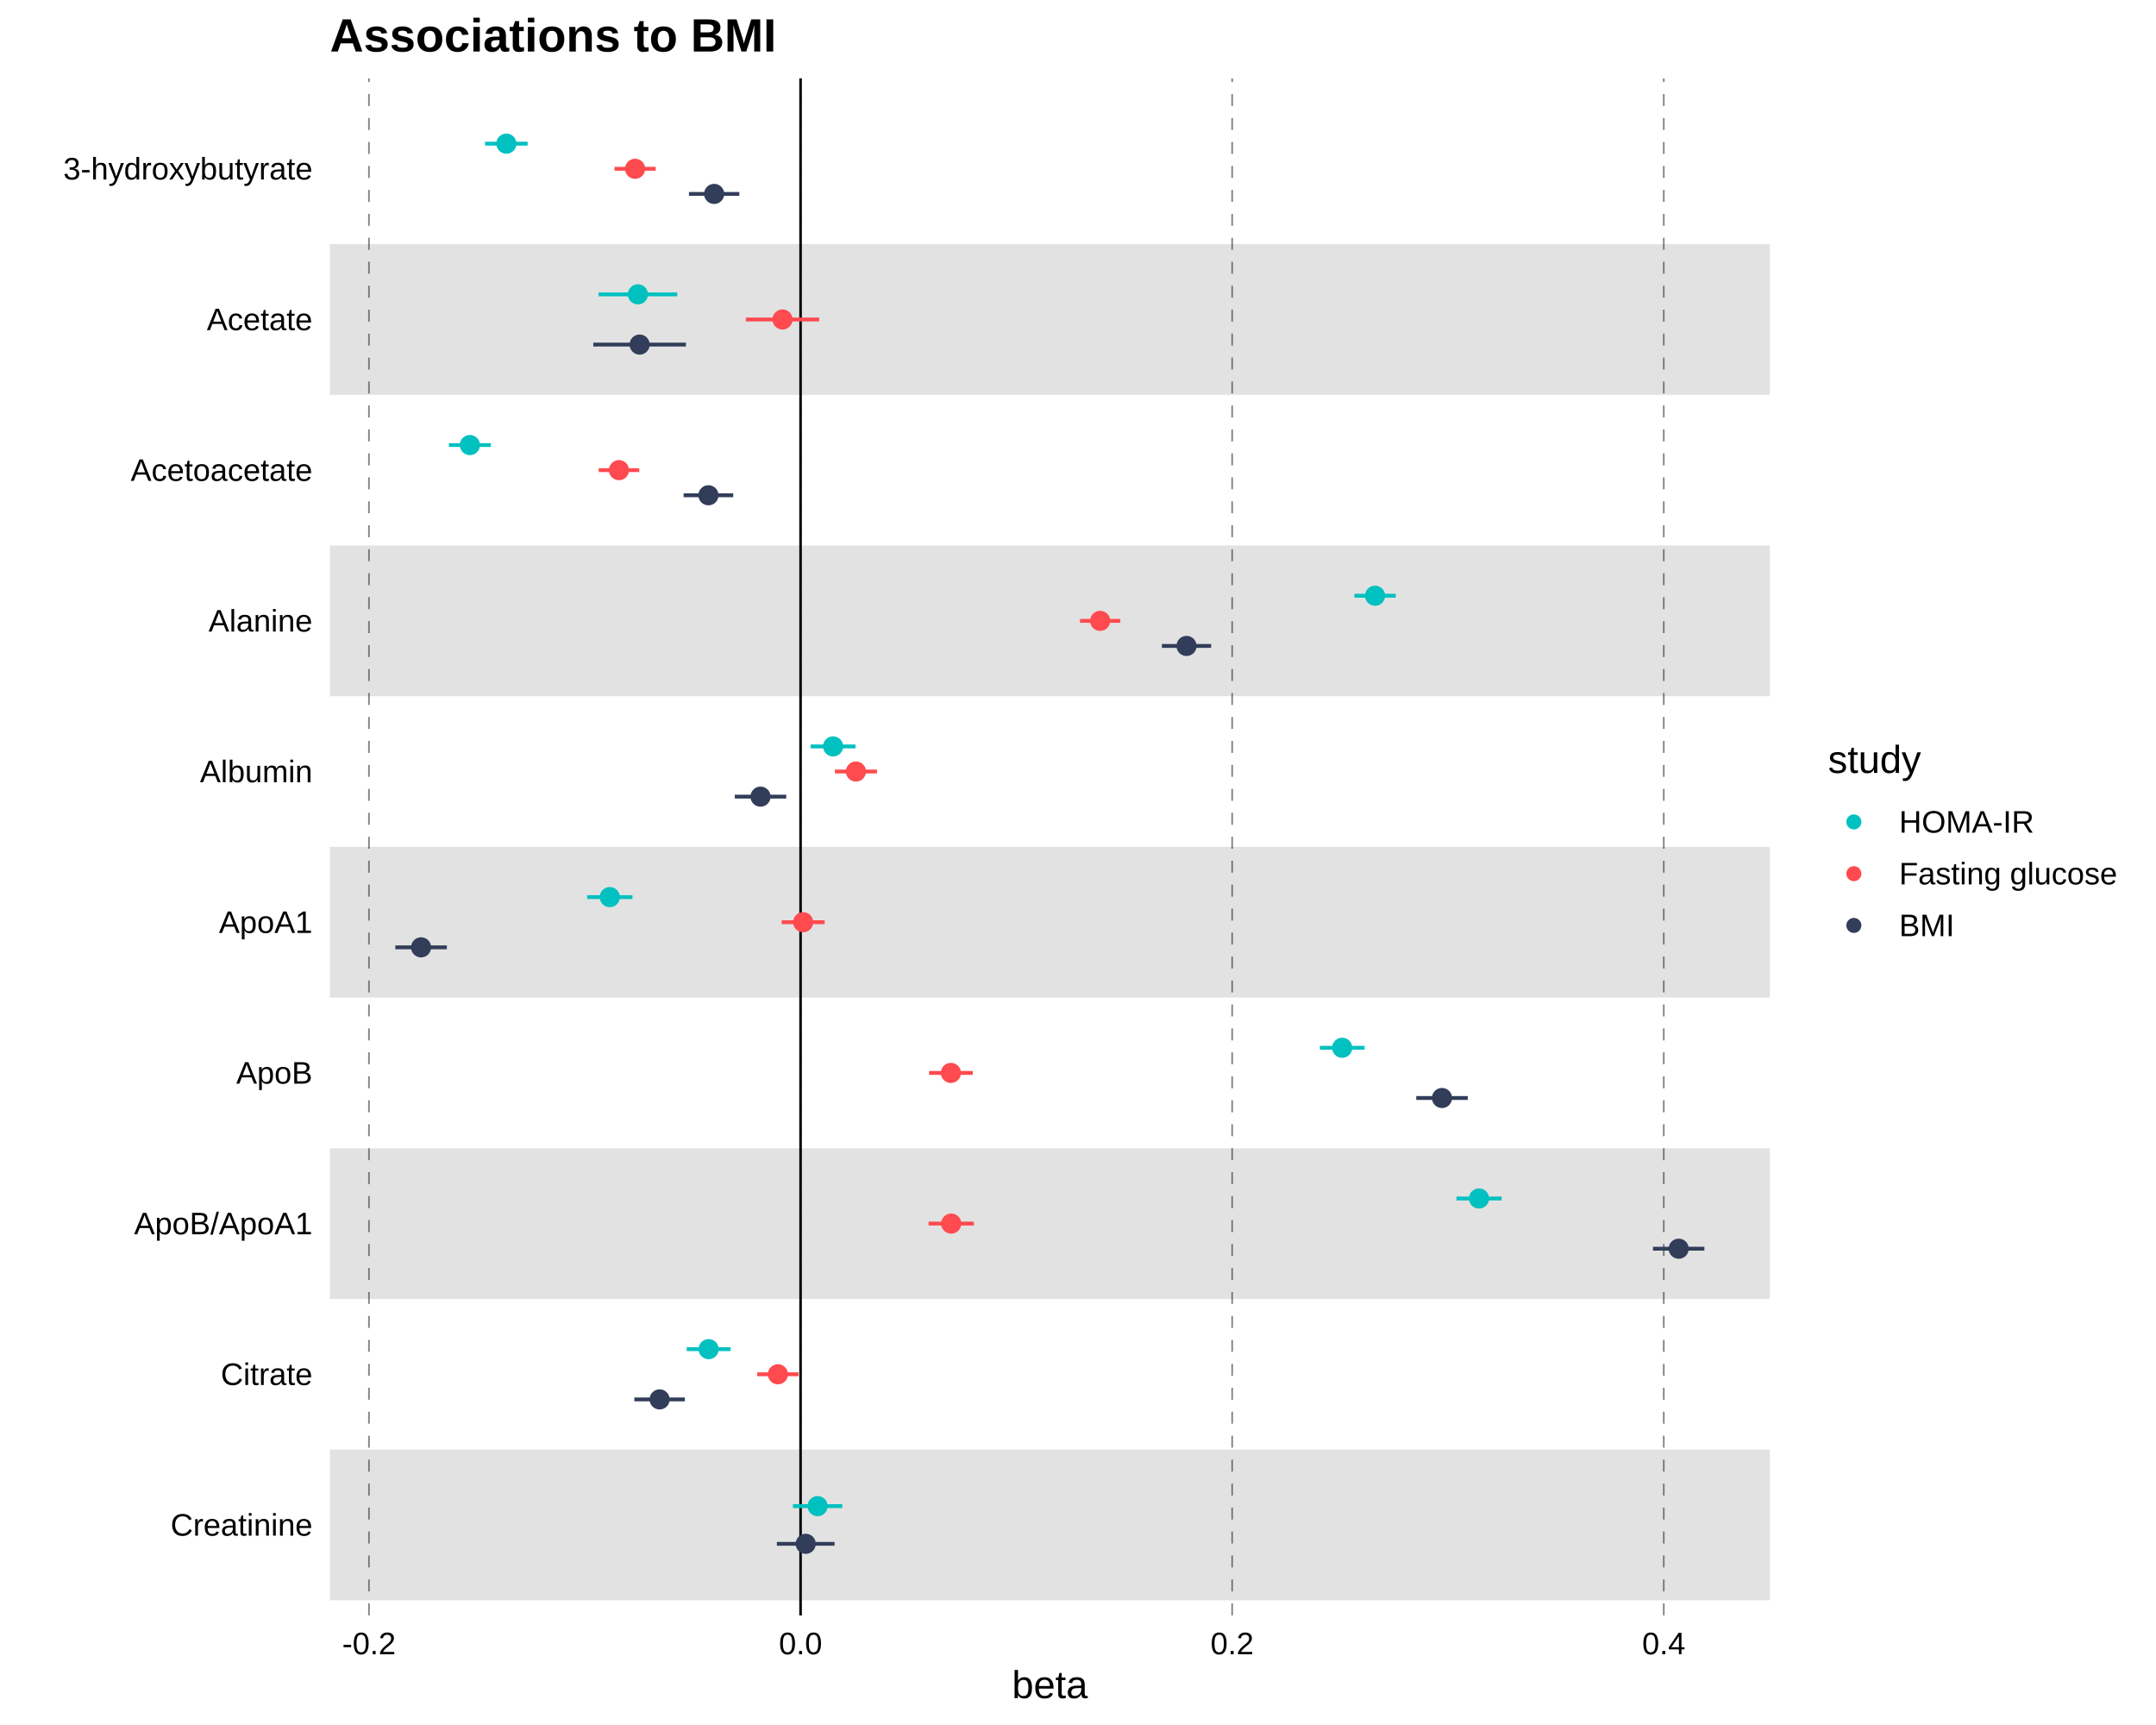
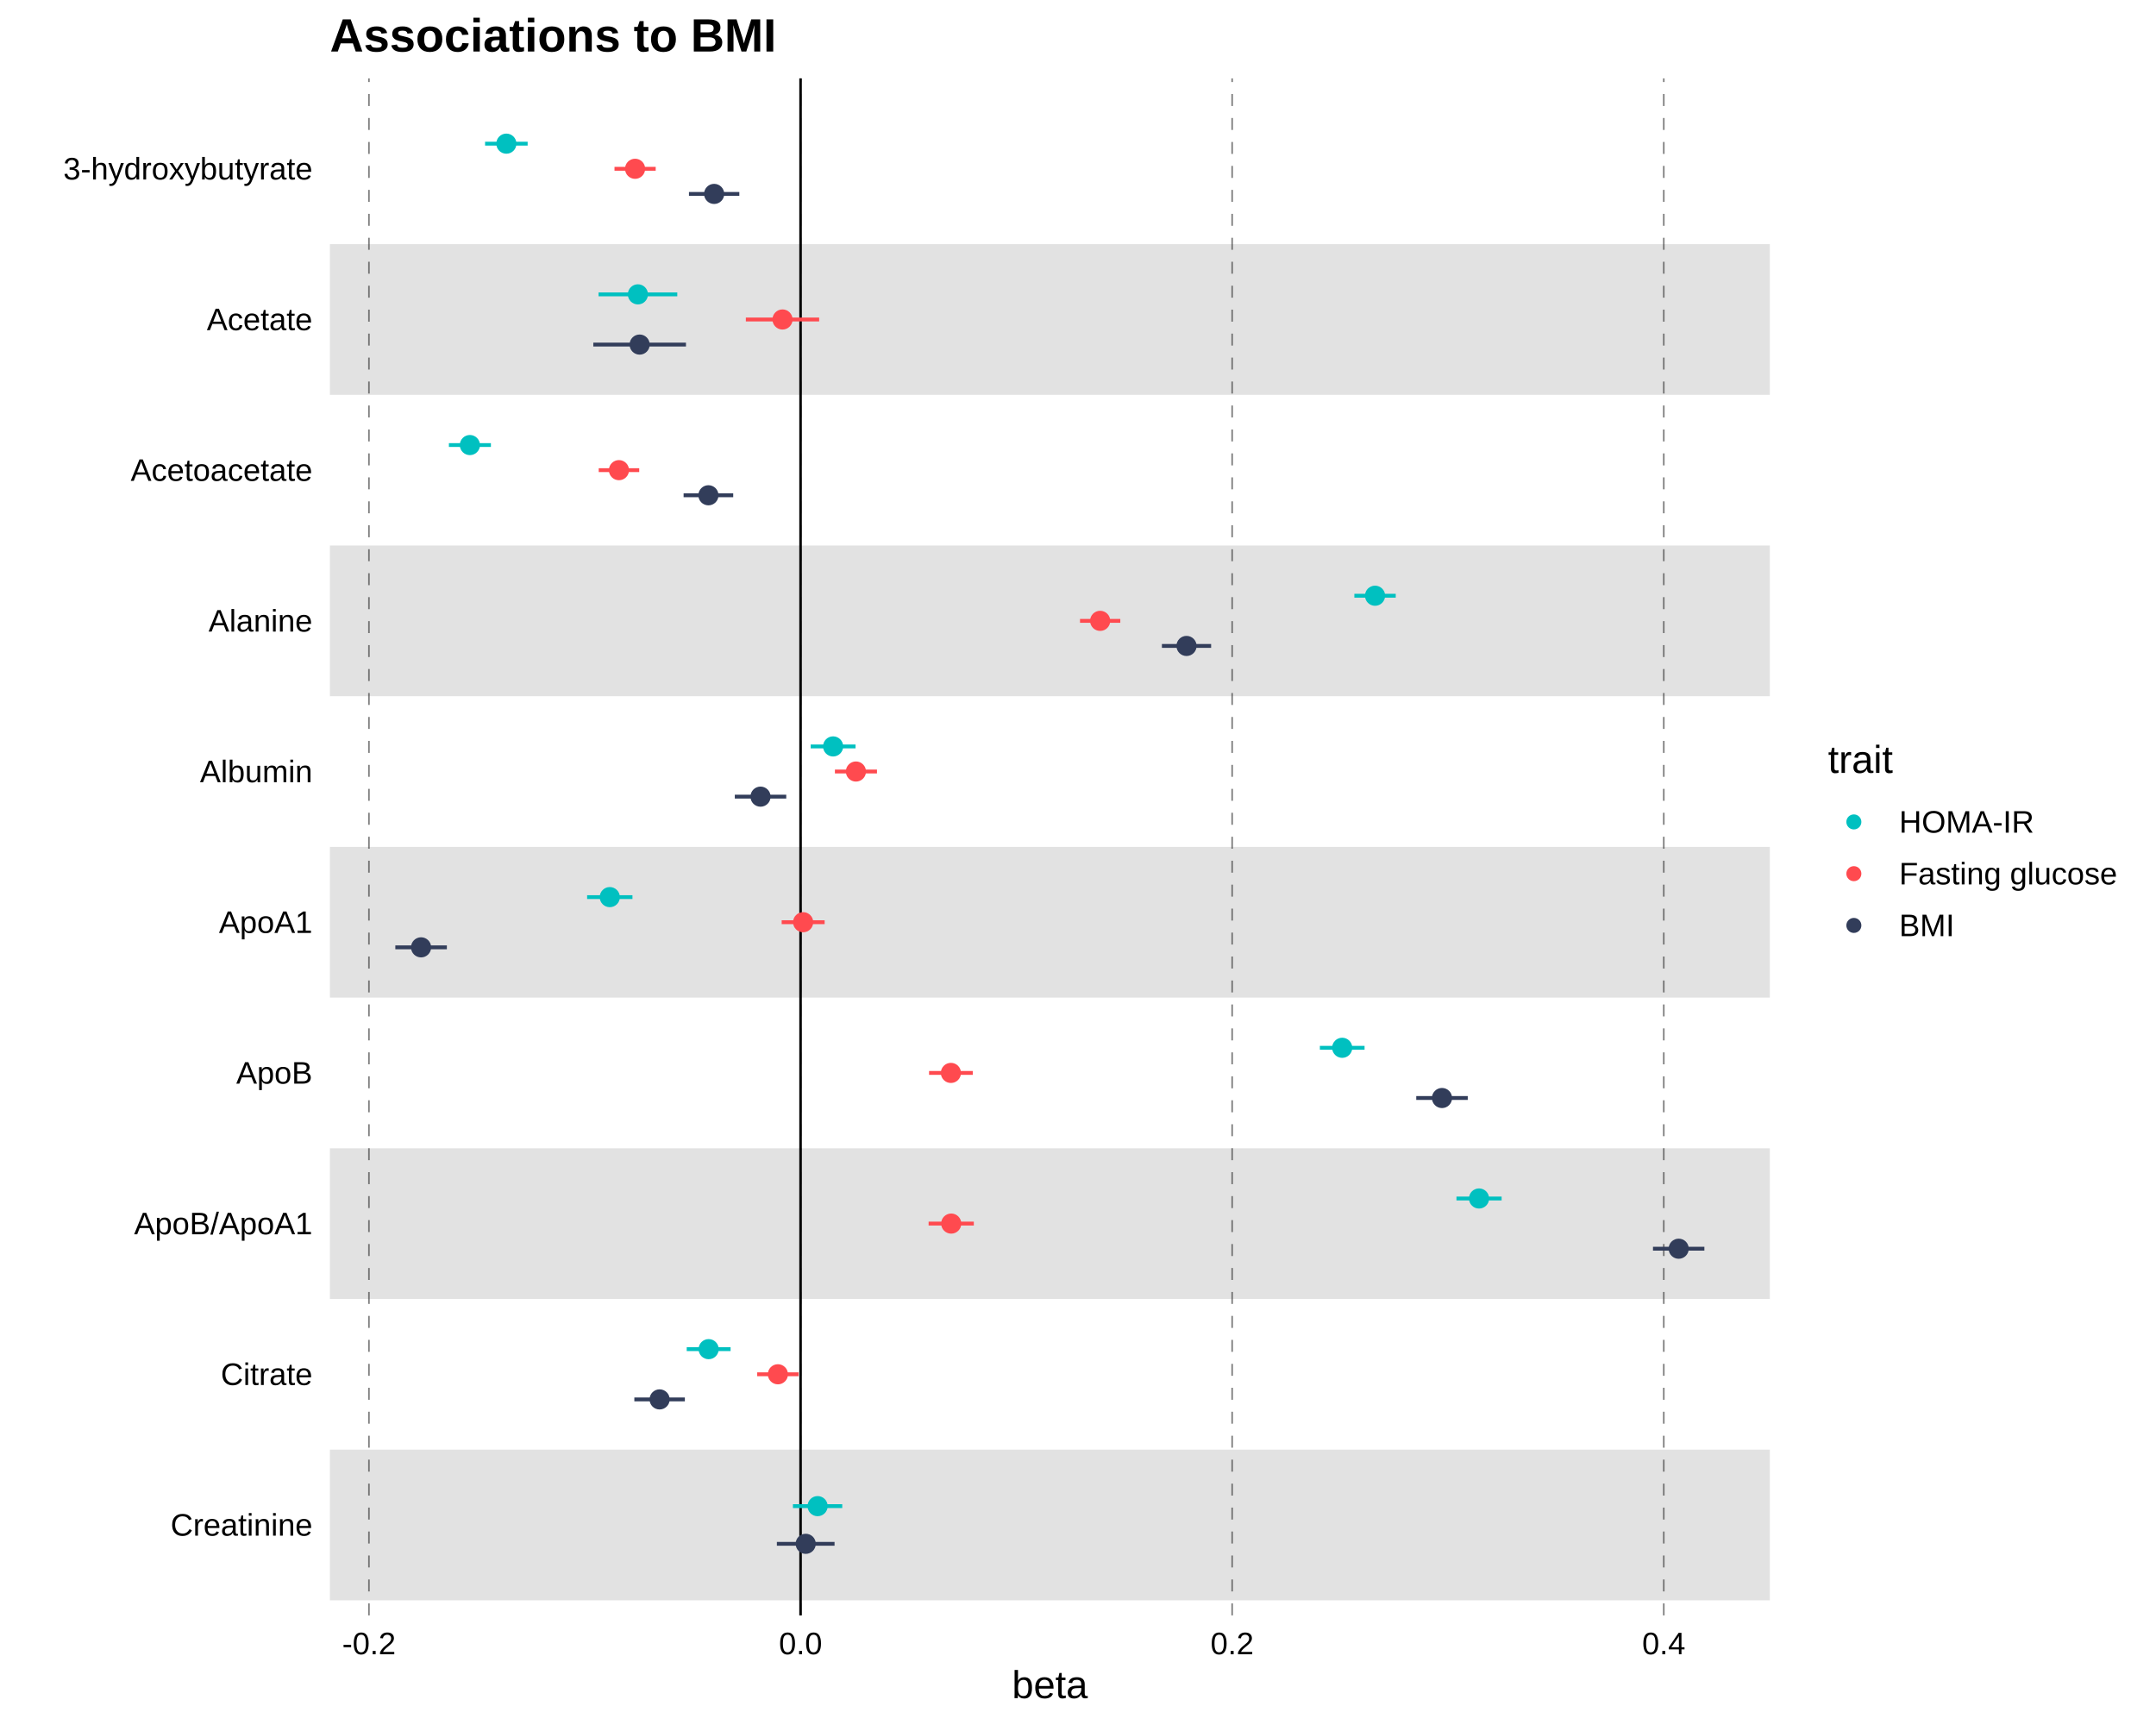
<svg xmlns="http://www.w3.org/2000/svg" viewBox="0 0 720.00 576.00">
  <defs>
    <style type="text/css">
    line, polyline, polygon, path, rect, circle {
      fill: none;
      stroke: #000000;
      stroke-linecap: round;
      stroke-linejoin: round;
      stroke-miterlimit: 10.00;
    }
  </style>
  </defs>
  <rect width="100%" height="100%" style="stroke: none; fill: #FFFFFF;" />
  <defs>
    <clipPath id="cpMTEwLjE3fDU5MS4wNHw1MzkuNDB8MjYuMTc=">
      <rect x="110.17" y="26.17" width="480.87" height="513.23" />
    </clipPath>
  </defs>
  <rect x="110.17" y="26.17" width="480.87" height="513.23" style="stroke-width: 0.75; stroke: none;" clip-path="url(#cpMTEwLjE3fDU5MS4wNHw1MzkuNDB8MjYuMTc=)" />
  <polyline points="123.21,539.40 123.21,26.17 " style="stroke-width: 0.53; stroke: #7F7F7F; stroke-dasharray: 4.00,4.00; stroke-linecap: butt;" clip-path="url(#cpMTEwLjE3fDU5MS4wNHw1MzkuNDB8MjYuMTc=)" />
  <polyline points="267.35,539.40 267.35,26.17 " style="stroke-width: 0.53; stroke: #7F7F7F; stroke-dasharray: 4.00,4.00; stroke-linecap: butt;" clip-path="url(#cpMTEwLjE3fDU5MS4wNHw1MzkuNDB8MjYuMTc=)" />
  <polyline points="411.48,539.40 411.48,26.17 " style="stroke-width: 0.53; stroke: #7F7F7F; stroke-dasharray: 4.00,4.00; stroke-linecap: butt;" clip-path="url(#cpMTEwLjE3fDU5MS4wNHw1MzkuNDB8MjYuMTc=)" />
  <polyline points="555.62,539.40 555.62,26.17 " style="stroke-width: 0.53; stroke: #7F7F7F; stroke-dasharray: 4.00,4.00; stroke-linecap: butt;" clip-path="url(#cpMTEwLjE3fDU5MS4wNHw1MzkuNDB8MjYuMTc=)" />
  <rect x="110.17" y="484.05" width="480.87" height="50.32" style="stroke-width: nan; stroke: none; stroke-linecap: butt; fill: #222222; fill-opacity: 0.13;" clip-path="url(#cpMTEwLjE3fDU5MS4wNHw1MzkuNDB8MjYuMTc=)" />
  <rect x="110.17" y="433.73" width="480.87" height="50.32" style="stroke-width: nan; stroke: none; stroke-linecap: butt;" clip-path="url(#cpMTEwLjE3fDU5MS4wNHw1MzkuNDB8MjYuMTc=)" />
  <rect x="110.17" y="383.42" width="480.87" height="50.32" style="stroke-width: nan; stroke: none; stroke-linecap: butt; fill: #222222; fill-opacity: 0.13;" clip-path="url(#cpMTEwLjE3fDU5MS4wNHw1MzkuNDB8MjYuMTc=)" />
  <rect x="110.17" y="333.10" width="480.87" height="50.32" style="stroke-width: nan; stroke: none; stroke-linecap: butt;" clip-path="url(#cpMTEwLjE3fDU5MS4wNHw1MzkuNDB8MjYuMTc=)" />
  <rect x="110.17" y="282.78" width="480.87" height="50.32" style="stroke-width: nan; stroke: none; stroke-linecap: butt; fill: #222222; fill-opacity: 0.13;" clip-path="url(#cpMTEwLjE3fDU5MS4wNHw1MzkuNDB8MjYuMTc=)" />
  <rect x="110.17" y="232.47" width="480.87" height="50.32" style="stroke-width: nan; stroke: none; stroke-linecap: butt;" clip-path="url(#cpMTEwLjE3fDU5MS4wNHw1MzkuNDB8MjYuMTc=)" />
  <rect x="110.17" y="182.15" width="480.87" height="50.32" style="stroke-width: nan; stroke: none; stroke-linecap: butt; fill: #222222; fill-opacity: 0.13;" clip-path="url(#cpMTEwLjE3fDU5MS4wNHw1MzkuNDB8MjYuMTc=)" />
  <rect x="110.17" y="131.83" width="480.87" height="50.32" style="stroke-width: nan; stroke: none; stroke-linecap: butt;" clip-path="url(#cpMTEwLjE3fDU5MS4wNHw1MzkuNDB8MjYuMTc=)" />
  <rect x="110.17" y="81.52" width="480.87" height="50.32" style="stroke-width: nan; stroke: none; stroke-linecap: butt; fill: #222222; fill-opacity: 0.13;" clip-path="url(#cpMTEwLjE3fDU5MS4wNHw1MzkuNDB8MjYuMTc=)" />
  <rect x="110.17" y="31.20" width="480.87" height="50.32" style="stroke-width: nan; stroke: none; stroke-linecap: butt;" clip-path="url(#cpMTEwLjE3fDU5MS4wNHw1MzkuNDB8MjYuMTc=)" />
  <line x1="267.35" y1="539.40" x2="267.35" y2="26.17" style="stroke-width: 0.85; stroke-linecap: butt;" clip-path="url(#cpMTEwLjE3fDU5MS4wNHw1MzkuNDB8MjYuMTc=)" />
  <line x1="264.80" y1="502.92" x2="281.27" y2="502.92" style="stroke-width: 1.28; stroke: #00C0C0; stroke-linecap: butt;" clip-path="url(#cpMTEwLjE3fDU5MS4wNHw1MzkuNDB8MjYuMTc=)" />
  <line x1="259.44" y1="515.50" x2="278.70" y2="515.50" style="stroke-width: 1.28; stroke: #323D5A; stroke-linecap: butt;" clip-path="url(#cpMTEwLjE3fDU5MS4wNHw1MzkuNDB8MjYuMTc=)" />
  <line x1="229.33" y1="450.50" x2="243.98" y2="450.50" style="stroke-width: 1.28; stroke: #00C0C0; stroke-linecap: butt;" clip-path="url(#cpMTEwLjE3fDU5MS4wNHw1MzkuNDB8MjYuMTc=)" />
  <line x1="252.87" y1="458.89" x2="266.69" y2="458.89" style="stroke-width: 1.28; stroke: #FF4A4F; stroke-linecap: butt;" clip-path="url(#cpMTEwLjE3fDU5MS4wNHw1MzkuNDB8MjYuMTc=)" />
  <line x1="211.84" y1="467.28" x2="228.71" y2="467.28" style="stroke-width: 1.28; stroke: #323D5A; stroke-linecap: butt;" clip-path="url(#cpMTEwLjE3fDU5MS4wNHw1MzkuNDB8MjYuMTc=)" />
  <line x1="486.39" y1="400.19" x2="501.47" y2="400.19" style="stroke-width: 1.28; stroke: #00C0C0; stroke-linecap: butt;" clip-path="url(#cpMTEwLjE3fDU5MS4wNHw1MzkuNDB8MjYuMTc=)" />
  <line x1="310.11" y1="408.57" x2="325.21" y2="408.57" style="stroke-width: 1.28; stroke: #FF4A4F; stroke-linecap: butt;" clip-path="url(#cpMTEwLjE3fDU5MS4wNHw1MzkuNDB8MjYuMTc=)" />
  <line x1="552.02" y1="416.96" x2="569.18" y2="416.96" style="stroke-width: 1.28; stroke: #323D5A; stroke-linecap: butt;" clip-path="url(#cpMTEwLjE3fDU5MS4wNHw1MzkuNDB8MjYuMTc=)" />
  <line x1="440.77" y1="349.87" x2="455.70" y2="349.87" style="stroke-width: 1.28; stroke: #00C0C0; stroke-linecap: butt;" clip-path="url(#cpMTEwLjE3fDU5MS4wNHw1MzkuNDB8MjYuMTc=)" />
  <line x1="310.26" y1="358.26" x2="324.86" y2="358.26" style="stroke-width: 1.28; stroke: #FF4A4F; stroke-linecap: butt;" clip-path="url(#cpMTEwLjE3fDU5MS4wNHw1MzkuNDB8MjYuMTc=)" />
  <line x1="472.96" y1="366.64" x2="490.16" y2="366.64" style="stroke-width: 1.28; stroke: #323D5A; stroke-linecap: butt;" clip-path="url(#cpMTEwLjE3fDU5MS4wNHw1MzkuNDB8MjYuMTc=)" />
  <line x1="196.07" y1="299.56" x2="211.21" y2="299.56" style="stroke-width: 1.28; stroke: #00C0C0; stroke-linecap: butt;" clip-path="url(#cpMTEwLjE3fDU5MS4wNHw1MzkuNDB8MjYuMTc=)" />
  <line x1="261.04" y1="307.94" x2="275.39" y2="307.94" style="stroke-width: 1.28; stroke: #FF4A4F; stroke-linecap: butt;" clip-path="url(#cpMTEwLjE3fDU5MS4wNHw1MzkuNDB8MjYuMTc=)" />
  <line x1="132.02" y1="316.33" x2="149.23" y2="316.33" style="stroke-width: 1.28; stroke: #323D5A; stroke-linecap: butt;" clip-path="url(#cpMTEwLjE3fDU5MS4wNHw1MzkuNDB8MjYuMTc=)" />
  <line x1="270.73" y1="249.24" x2="285.71" y2="249.24" style="stroke-width: 1.28; stroke: #00C0C0; stroke-linecap: butt;" clip-path="url(#cpMTEwLjE3fDU5MS4wNHw1MzkuNDB8MjYuMTc=)" />
  <line x1="278.82" y1="257.62" x2="292.87" y2="257.62" style="stroke-width: 1.28; stroke: #FF4A4F; stroke-linecap: butt;" clip-path="url(#cpMTEwLjE3fDU5MS4wNHw1MzkuNDB8MjYuMTc=)" />
  <line x1="245.39" y1="266.01" x2="262.57" y2="266.01" style="stroke-width: 1.28; stroke: #323D5A; stroke-linecap: butt;" clip-path="url(#cpMTEwLjE3fDU5MS4wNHw1MzkuNDB8MjYuMTc=)" />
  <line x1="452.29" y1="198.92" x2="466.11" y2="198.92" style="stroke-width: 1.28; stroke: #00C0C0; stroke-linecap: butt;" clip-path="url(#cpMTEwLjE3fDU5MS4wNHw1MzkuNDB8MjYuMTc=)" />
  <line x1="360.67" y1="207.31" x2="374.13" y2="207.31" style="stroke-width: 1.28; stroke: #FF4A4F; stroke-linecap: butt;" clip-path="url(#cpMTEwLjE3fDU5MS4wNHw1MzkuNDB8MjYuMTc=)" />
  <line x1="388.02" y1="215.69" x2="404.46" y2="215.69" style="stroke-width: 1.28; stroke: #323D5A; stroke-linecap: butt;" clip-path="url(#cpMTEwLjE3fDU5MS4wNHw1MzkuNDB8MjYuMTc=)" />
  <line x1="149.91" y1="148.61" x2="163.94" y2="148.61" style="stroke-width: 1.28; stroke: #00C0C0; stroke-linecap: butt;" clip-path="url(#cpMTEwLjE3fDU5MS4wNHw1MzkuNDB8MjYuMTc=)" />
  <line x1="199.94" y1="156.99" x2="213.47" y2="156.99" style="stroke-width: 1.28; stroke: #FF4A4F; stroke-linecap: butt;" clip-path="url(#cpMTEwLjE3fDU5MS4wNHw1MzkuNDB8MjYuMTc=)" />
  <line x1="228.29" y1="165.38" x2="244.86" y2="165.38" style="stroke-width: 1.28; stroke: #323D5A; stroke-linecap: butt;" clip-path="url(#cpMTEwLjE3fDU5MS4wNHw1MzkuNDB8MjYuMTc=)" />
  <line x1="199.89" y1="98.29" x2="226.18" y2="98.29" style="stroke-width: 1.28; stroke: #00C0C0; stroke-linecap: butt;" clip-path="url(#cpMTEwLjE3fDU5MS4wNHw1MzkuNDB8MjYuMTc=)" />
  <line x1="249.08" y1="106.68" x2="273.56" y2="106.68" style="stroke-width: 1.28; stroke: #FF4A4F; stroke-linecap: butt;" clip-path="url(#cpMTEwLjE3fDU5MS4wNHw1MzkuNDB8MjYuMTc=)" />
  <line x1="198.14" y1="115.06" x2="229.08" y2="115.06" style="stroke-width: 1.28; stroke: #323D5A; stroke-linecap: butt;" clip-path="url(#cpMTEwLjE3fDU5MS4wNHw1MzkuNDB8MjYuMTc=)" />
  <line x1="161.99" y1="47.97" x2="176.21" y2="47.97" style="stroke-width: 1.28; stroke: #00C0C0; stroke-linecap: butt;" clip-path="url(#cpMTEwLjE3fDU5MS4wNHw1MzkuNDB8MjYuMTc=)" />
  <line x1="205.21" y1="56.36" x2="218.97" y2="56.36" style="stroke-width: 1.28; stroke: #FF4A4F; stroke-linecap: butt;" clip-path="url(#cpMTEwLjE3fDU5MS4wNHw1MzkuNDB8MjYuMTc=)" />
  <line x1="230.08" y1="64.75" x2="246.90" y2="64.75" style="stroke-width: 1.28; stroke: #323D5A; stroke-linecap: butt;" clip-path="url(#cpMTEwLjE3fDU5MS4wNHw1MzkuNDB8MjYuMTc=)" />
  <circle cx="273.04" cy="502.92" r="1.99pt" style="stroke-width: 1.42; stroke: #00C0C0; fill: #00C0C0;" clip-path="url(#cpMTEwLjE3fDU5MS4wNHw1MzkuNDB8MjYuMTc=)" />
  <circle cx="269.07" cy="515.50" r="1.99pt" style="stroke-width: 1.42; stroke: #323D5A; fill: #323D5A;" clip-path="url(#cpMTEwLjE3fDU5MS4wNHw1MzkuNDB8MjYuMTc=)" />
  <circle cx="236.65" cy="450.50" r="1.99pt" style="stroke-width: 1.42; stroke: #00C0C0; fill: #00C0C0;" clip-path="url(#cpMTEwLjE3fDU5MS4wNHw1MzkuNDB8MjYuMTc=)" />
  <circle cx="259.78" cy="458.89" r="1.99pt" style="stroke-width: 1.42; stroke: #FF4A4F; fill: #FF4A4F;" clip-path="url(#cpMTEwLjE3fDU5MS4wNHw1MzkuNDB8MjYuMTc=)" />
  <circle cx="220.28" cy="467.28" r="1.99pt" style="stroke-width: 1.42; stroke: #323D5A; fill: #323D5A;" clip-path="url(#cpMTEwLjE3fDU5MS4wNHw1MzkuNDB8MjYuMTc=)" />
  <circle cx="493.93" cy="400.19" r="1.99pt" style="stroke-width: 1.42; stroke: #00C0C0; fill: #00C0C0;" clip-path="url(#cpMTEwLjE3fDU5MS4wNHw1MzkuNDB8MjYuMTc=)" />
  <circle cx="317.66" cy="408.57" r="1.99pt" style="stroke-width: 1.42; stroke: #FF4A4F; fill: #FF4A4F;" clip-path="url(#cpMTEwLjE3fDU5MS4wNHw1MzkuNDB8MjYuMTc=)" />
  <circle cx="560.60" cy="416.96" r="1.99pt" style="stroke-width: 1.42; stroke: #323D5A; fill: #323D5A;" clip-path="url(#cpMTEwLjE3fDU5MS4wNHw1MzkuNDB8MjYuMTc=)" />
  <circle cx="448.23" cy="349.87" r="1.99pt" style="stroke-width: 1.42; stroke: #00C0C0; fill: #00C0C0;" clip-path="url(#cpMTEwLjE3fDU5MS4wNHw1MzkuNDB8MjYuMTc=)" />
  <circle cx="317.56" cy="358.26" r="1.99pt" style="stroke-width: 1.42; stroke: #FF4A4F; fill: #FF4A4F;" clip-path="url(#cpMTEwLjE3fDU5MS4wNHw1MzkuNDB8MjYuMTc=)" />
  <circle cx="481.56" cy="366.64" r="1.99pt" style="stroke-width: 1.42; stroke: #323D5A; fill: #323D5A;" clip-path="url(#cpMTEwLjE3fDU5MS4wNHw1MzkuNDB8MjYuMTc=)" />
  <circle cx="203.64" cy="299.56" r="1.99pt" style="stroke-width: 1.42; stroke: #00C0C0; fill: #00C0C0;" clip-path="url(#cpMTEwLjE3fDU5MS4wNHw1MzkuNDB8MjYuMTc=)" />
  <circle cx="268.21" cy="307.94" r="1.99pt" style="stroke-width: 1.42; stroke: #FF4A4F; fill: #FF4A4F;" clip-path="url(#cpMTEwLjE3fDU5MS4wNHw1MzkuNDB8MjYuMTc=)" />
  <circle cx="140.62" cy="316.33" r="1.99pt" style="stroke-width: 1.42; stroke: #323D5A; fill: #323D5A;" clip-path="url(#cpMTEwLjE3fDU5MS4wNHw1MzkuNDB8MjYuMTc=)" />
  <circle cx="278.22" cy="249.24" r="1.99pt" style="stroke-width: 1.42; stroke: #00C0C0; fill: #00C0C0;" clip-path="url(#cpMTEwLjE3fDU5MS4wNHw1MzkuNDB8MjYuMTc=)" />
  <circle cx="285.84" cy="257.62" r="1.99pt" style="stroke-width: 1.42; stroke: #FF4A4F; fill: #FF4A4F;" clip-path="url(#cpMTEwLjE3fDU5MS4wNHw1MzkuNDB8MjYuMTc=)" />
  <circle cx="253.98" cy="266.01" r="1.99pt" style="stroke-width: 1.42; stroke: #323D5A; fill: #323D5A;" clip-path="url(#cpMTEwLjE3fDU5MS4wNHw1MzkuNDB8MjYuMTc=)" />
  <circle cx="459.20" cy="198.92" r="1.99pt" style="stroke-width: 1.42; stroke: #00C0C0; fill: #00C0C0;" clip-path="url(#cpMTEwLjE3fDU5MS4wNHw1MzkuNDB8MjYuMTc=)" />
  <circle cx="367.40" cy="207.31" r="1.99pt" style="stroke-width: 1.42; stroke: #FF4A4F; fill: #FF4A4F;" clip-path="url(#cpMTEwLjE3fDU5MS4wNHw1MzkuNDB8MjYuMTc=)" />
  <circle cx="396.24" cy="215.69" r="1.99pt" style="stroke-width: 1.42; stroke: #323D5A; fill: #323D5A;" clip-path="url(#cpMTEwLjE3fDU5MS4wNHw1MzkuNDB8MjYuMTc=)" />
  <circle cx="156.92" cy="148.61" r="1.99pt" style="stroke-width: 1.42; stroke: #00C0C0; fill: #00C0C0;" clip-path="url(#cpMTEwLjE3fDU5MS4wNHw1MzkuNDB8MjYuMTc=)" />
  <circle cx="206.70" cy="156.99" r="1.99pt" style="stroke-width: 1.42; stroke: #FF4A4F; fill: #FF4A4F;" clip-path="url(#cpMTEwLjE3fDU5MS4wNHw1MzkuNDB8MjYuMTc=)" />
  <circle cx="236.58" cy="165.38" r="1.99pt" style="stroke-width: 1.42; stroke: #323D5A; fill: #323D5A;" clip-path="url(#cpMTEwLjE3fDU5MS4wNHw1MzkuNDB8MjYuMTc=)" />
  <circle cx="213.03" cy="98.29" r="1.99pt" style="stroke-width: 1.42; stroke: #00C0C0; fill: #00C0C0;" clip-path="url(#cpMTEwLjE3fDU5MS4wNHw1MzkuNDB8MjYuMTc=)" />
  <circle cx="261.32" cy="106.68" r="1.99pt" style="stroke-width: 1.42; stroke: #FF4A4F; fill: #FF4A4F;" clip-path="url(#cpMTEwLjE3fDU5MS4wNHw1MzkuNDB8MjYuMTc=)" />
  <circle cx="213.61" cy="115.06" r="1.99pt" style="stroke-width: 1.42; stroke: #323D5A; fill: #323D5A;" clip-path="url(#cpMTEwLjE3fDU5MS4wNHw1MzkuNDB8MjYuMTc=)" />
  <circle cx="169.10" cy="47.97" r="1.99pt" style="stroke-width: 1.42; stroke: #00C0C0; fill: #00C0C0;" clip-path="url(#cpMTEwLjE3fDU5MS4wNHw1MzkuNDB8MjYuMTc=)" />
  <circle cx="212.09" cy="56.36" r="1.99pt" style="stroke-width: 1.42; stroke: #FF4A4F; fill: #FF4A4F;" clip-path="url(#cpMTEwLjE3fDU5MS4wNHw1MzkuNDB8MjYuMTc=)" />
  <circle cx="238.49" cy="64.75" r="1.99pt" style="stroke-width: 1.42; stroke: #323D5A; fill: #323D5A;" clip-path="url(#cpMTEwLjE3fDU5MS4wNHw1MzkuNDB8MjYuMTc=)" />
  <defs>
    <clipPath id="cpMC4wMHw3MjAuMDB8NTc2LjAwfDAuMDA=">
      <rect x="0.00" y="0.00" width="720.00" height="576.00" />
    </clipPath>
  </defs>
  <g clip-path="url(#cpMC4wMHw3MjAuMDB8NTc2LjAwfDAuMDA=)">
    <text x="56.96" y="512.78" style="font-size: 10.40px; font-family: Liberation Sans;" textLength="47.38px" lengthAdjust="spacingAndGlyphs">Creatinine</text>
  </g>
  <g clip-path="url(#cpMC4wMHw3MjAuMDB8NTc2LjAwfDAuMDA=)">
    <text x="73.73" y="462.47" style="font-size: 10.40px; font-family: Liberation Sans;" textLength="30.61px" lengthAdjust="spacingAndGlyphs">Citrate</text>
  </g>
  <g clip-path="url(#cpMC4wMHw3MjAuMDB8NTc2LjAwfDAuMDA=)">
    <text x="44.79" y="412.15" style="font-size: 10.40px; font-family: Liberation Sans;" textLength="59.55px" lengthAdjust="spacingAndGlyphs">ApoB/ApoA1</text>
  </g>
  <g clip-path="url(#cpMC4wMHw3MjAuMDB8NTc2LjAwfDAuMDA=)">
    <text x="78.90" y="361.84" style="font-size: 10.40px; font-family: Liberation Sans;" textLength="25.44px" lengthAdjust="spacingAndGlyphs">ApoB</text>
  </g>
  <g clip-path="url(#cpMC4wMHw3MjAuMDB8NTc2LjAwfDAuMDA=)">
    <text x="73.12" y="311.52" style="font-size: 10.40px; font-family: Liberation Sans;" textLength="31.22px" lengthAdjust="spacingAndGlyphs">ApoA1</text>
  </g>
  <g clip-path="url(#cpMC4wMHw3MjAuMDB8NTc2LjAwfDAuMDA=)">
    <text x="66.78" y="261.20" style="font-size: 10.40px; font-family: Liberation Sans;" textLength="37.56px" lengthAdjust="spacingAndGlyphs">Albumin</text>
  </g>
  <g clip-path="url(#cpMC4wMHw3MjAuMDB8NTc2LjAwfDAuMDA=)">
    <text x="69.65" y="210.89" style="font-size: 10.40px; font-family: Liberation Sans;" textLength="34.69px" lengthAdjust="spacingAndGlyphs">Alanine</text>
  </g>
  <g clip-path="url(#cpMC4wMHw3MjAuMDB8NTc2LjAwfDAuMDA=)">
    <text x="43.64" y="160.57" style="font-size: 10.40px; font-family: Liberation Sans;" textLength="60.70px" lengthAdjust="spacingAndGlyphs">Acetoacetate</text>
  </g>
  <g clip-path="url(#cpMC4wMHw3MjAuMDB8NTc2LjAwfDAuMDA=)">
    <text x="69.07" y="110.25" style="font-size: 10.40px; font-family: Liberation Sans;" textLength="35.27px" lengthAdjust="spacingAndGlyphs">Acetate</text>
  </g>
  <g clip-path="url(#cpMC4wMHw3MjAuMDB8NTc2LjAwfDAuMDA=)">
    <text x="21.14" y="59.94" style="font-size: 10.40px; font-family: Liberation Sans;" textLength="83.20px" lengthAdjust="spacingAndGlyphs">3-hydroxybutyrate</text>
  </g>
  <g clip-path="url(#cpMC4wMHw3MjAuMDB8NTc2LjAwfDAuMDA=)">
    <text x="114.26" y="552.38" style="font-size: 10.40px; font-family: Liberation Sans;" textLength="17.91px" lengthAdjust="spacingAndGlyphs">-0.2</text>
  </g>
  <g clip-path="url(#cpMC4wMHw3MjAuMDB8NTc2LjAwfDAuMDA=)">
    <text x="260.12" y="552.38" style="font-size: 10.40px; font-family: Liberation Sans;" textLength="14.45px" lengthAdjust="spacingAndGlyphs">0.0</text>
  </g>
  <g clip-path="url(#cpMC4wMHw3MjAuMDB8NTc2LjAwfDAuMDA=)">
    <text x="404.25" y="552.38" style="font-size: 10.40px; font-family: Liberation Sans;" textLength="14.45px" lengthAdjust="spacingAndGlyphs">0.2</text>
  </g>
  <g clip-path="url(#cpMC4wMHw3MjAuMDB8NTc2LjAwfDAuMDA=)">
    <text x="548.39" y="552.38" style="font-size: 10.40px; font-family: Liberation Sans;" textLength="14.45px" lengthAdjust="spacingAndGlyphs">0.4</text>
  </g>
  <g clip-path="url(#cpMC4wMHw3MjAuMDB8NTc2LjAwfDAuMDA=)">
    <text x="337.95" y="567.04" style="font-size: 13.00px; font-family: Liberation Sans;" textLength="25.31px" lengthAdjust="spacingAndGlyphs">beta</text>
  </g>
  <g clip-path="url(#cpMC4wMHw3MjAuMDB8NTc2LjAwfDAuMDA=)">
-     <text x="610.46" y="258.09" style="font-size: 13.00px; font-family: Liberation Sans;" textLength="31.08px" lengthAdjust="spacingAndGlyphs">study</text>
+     <text x="610.46" y="258.09" style="font-size: 13.00px; font-family: Liberation Sans;" textLength="21.67px" lengthAdjust="spacingAndGlyphs">trait</text>
  </g>
  <circle cx="619.10" cy="274.45" r="1.35pt" style="stroke-width: 1.42; stroke: #00C0C0; fill: #00C0C0;" clip-path="url(#cpMC4wMHw3MjAuMDB8NTc2LjAwfDAuMDA=)" />
  <circle cx="619.10" cy="291.73" r="1.35pt" style="stroke-width: 1.42; stroke: #FF4A4F; fill: #FF4A4F;" clip-path="url(#cpMC4wMHw3MjAuMDB8NTc2LjAwfDAuMDA=)" />
  <circle cx="619.10" cy="309.01" r="1.35pt" style="stroke-width: 1.42; stroke: #323D5A; fill: #323D5A;" clip-path="url(#cpMC4wMHw3MjAuMDB8NTc2LjAwfDAuMDA=)" />
  <g clip-path="url(#cpMC4wMHw3MjAuMDB8NTc2LjAwfDAuMDA=)">
    <text x="634.22" y="278.03" style="font-size: 10.40px; font-family: Liberation Sans;" textLength="45.02px" lengthAdjust="spacingAndGlyphs">HOMA-IR</text>
  </g>
  <g clip-path="url(#cpMC4wMHw3MjAuMDB8NTc2LjAwfDAuMDA=)">
    <text x="634.22" y="295.31" style="font-size: 10.40px; font-family: Liberation Sans;" textLength="72.83px" lengthAdjust="spacingAndGlyphs">Fasting glucose</text>
  </g>
  <g clip-path="url(#cpMC4wMHw3MjAuMDB8NTc2LjAwfDAuMDA=)">
    <text x="634.22" y="312.59" style="font-size: 10.40px; font-family: Liberation Sans;" textLength="18.48px" lengthAdjust="spacingAndGlyphs">BMI</text>
  </g>
  <g clip-path="url(#cpMC4wMHw3MjAuMDB8NTc2LjAwfDAuMDA=)">
    <text x="110.17" y="17.21" style="font-size: 15.60px; font-weight: bold; font-family: Liberation Sans;" textLength="149.02px" lengthAdjust="spacingAndGlyphs">Associations to BMI</text>
  </g>
</svg>
